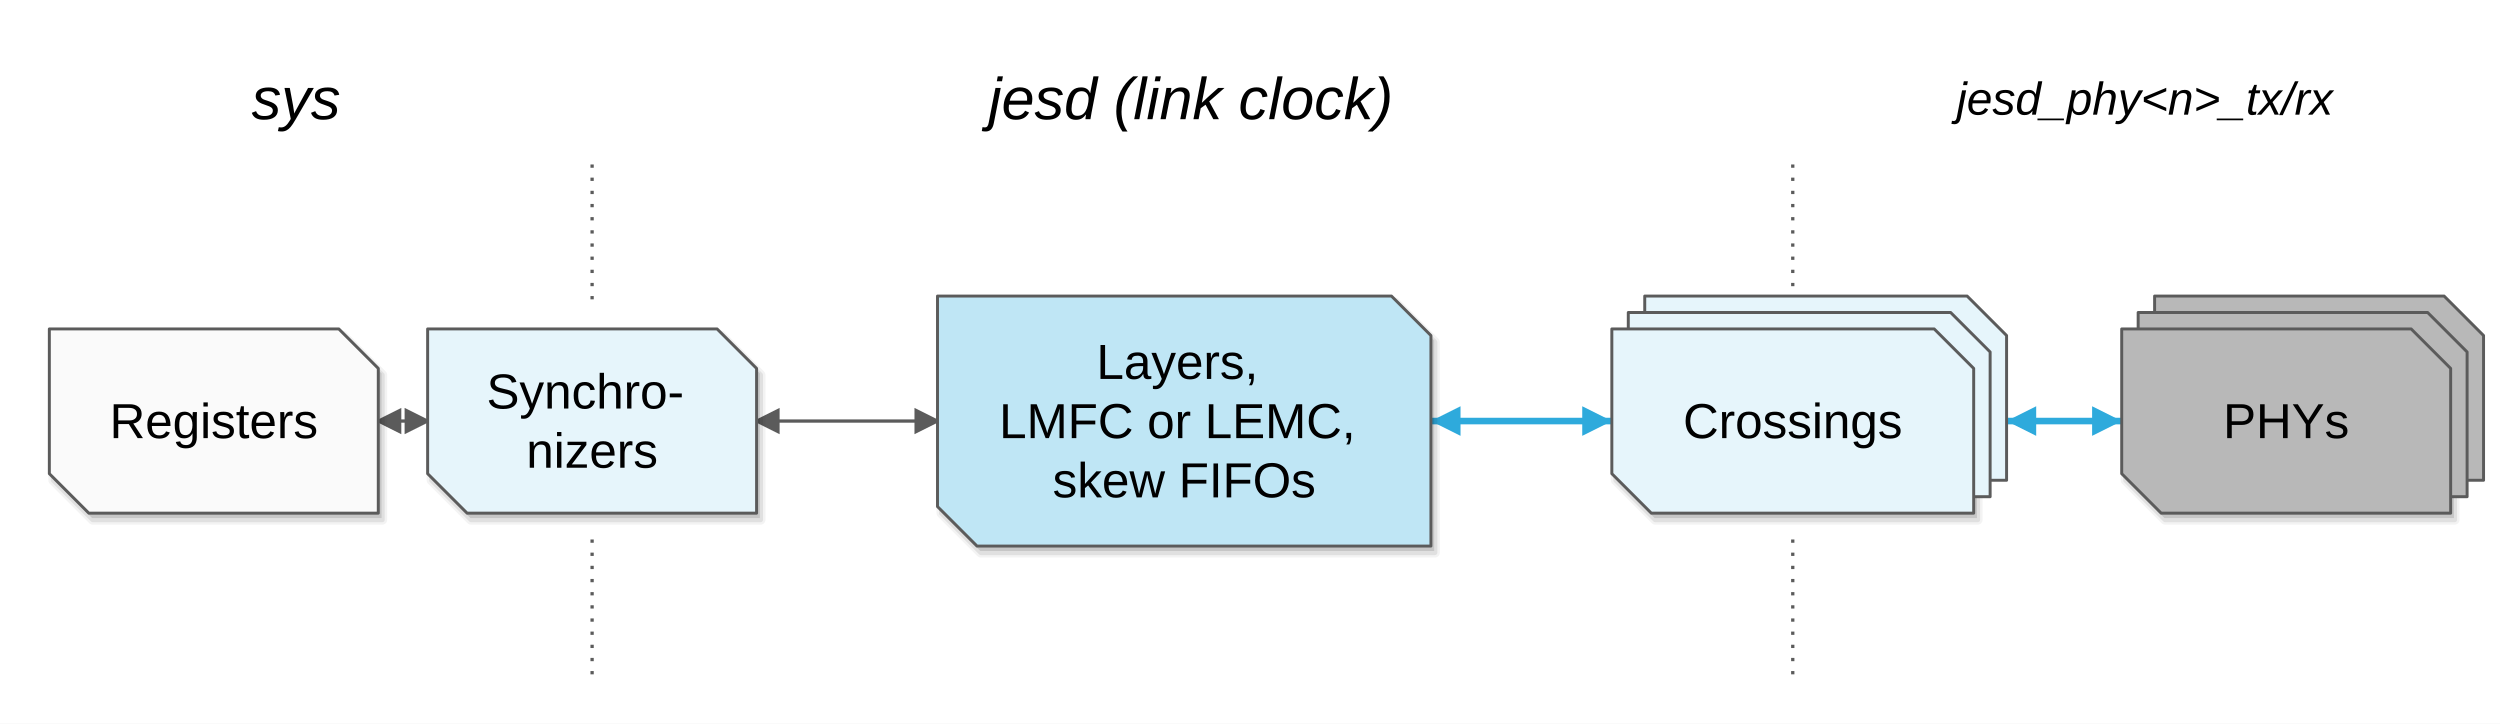
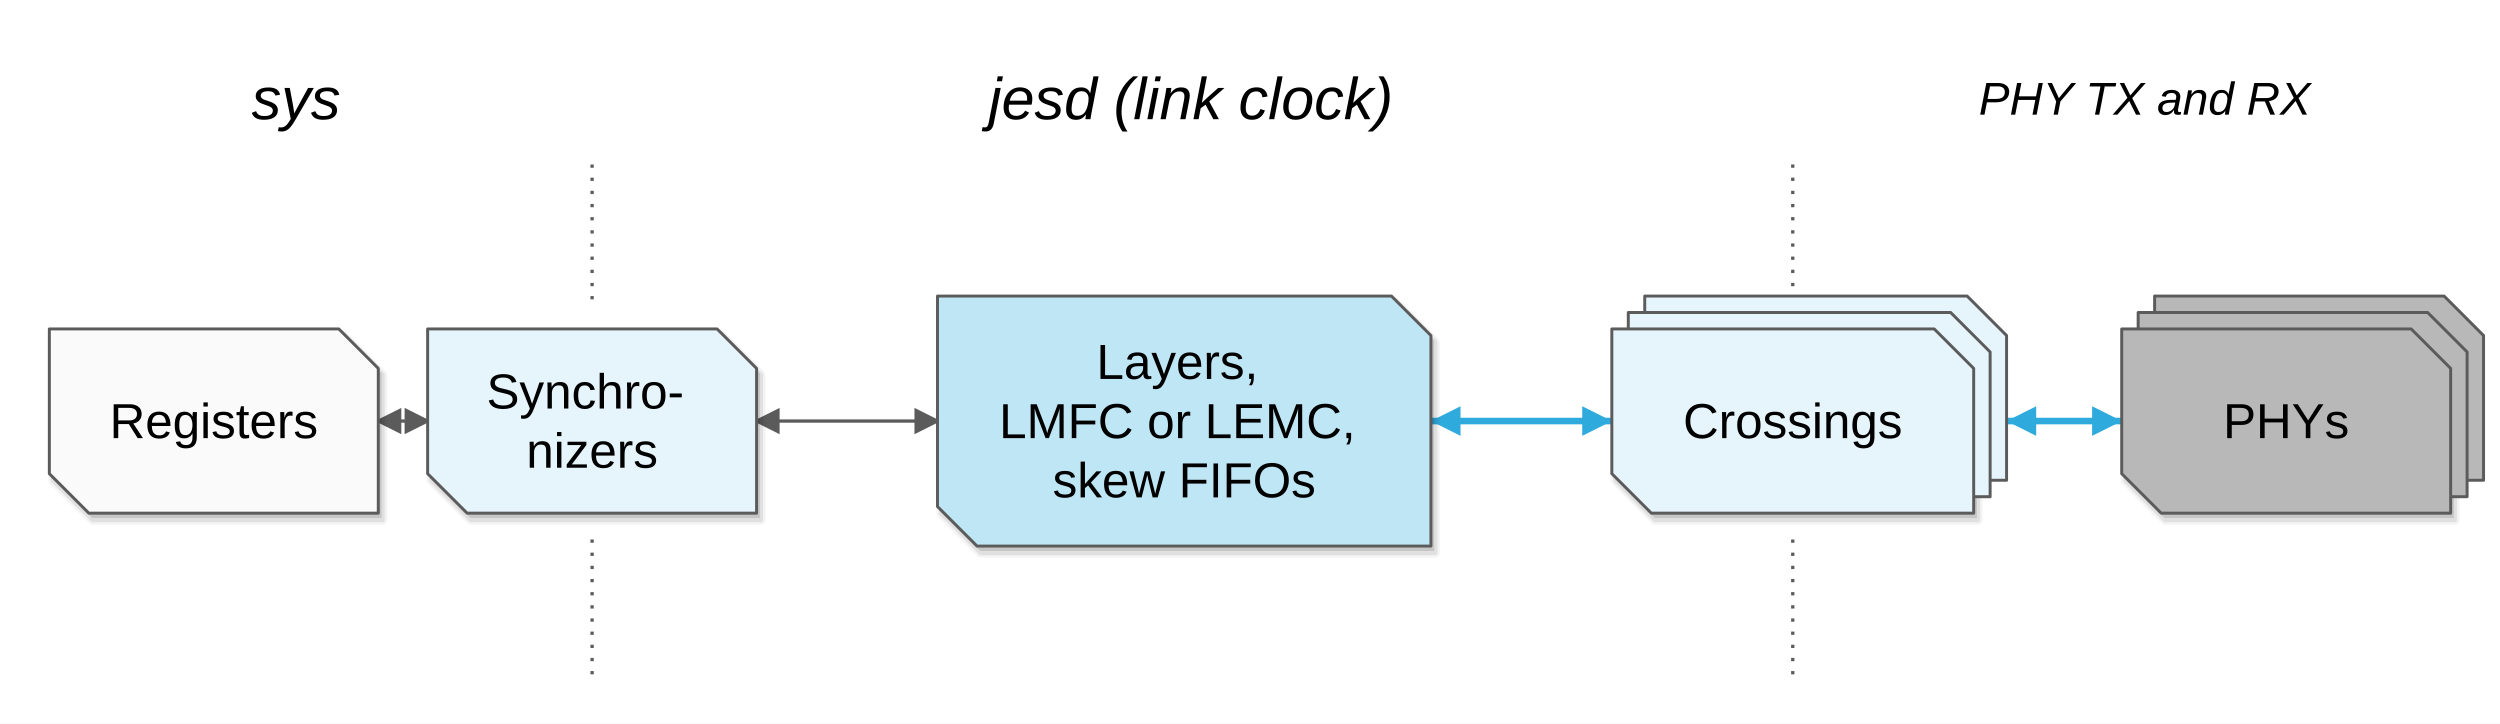
<svg xmlns="http://www.w3.org/2000/svg" width="760" height="220" viewBox="0 0 760 220">
  <defs>
    <marker id="arrow-ctrl" markerUnits="userSpaceOnUse" markerWidth="8" markerHeight="8" refX="7" refY="4" orient="auto">
      <path d="M0,0 L8,4 L0,8 Z" fill="#5b5b5b" />
    </marker>
    <marker id="arrow-ctrl-rev" markerUnits="userSpaceOnUse" markerWidth="8" markerHeight="8" refX="1" refY="4" orient="auto">
      <path d="M8,0 L0,4 L8,8 Z" fill="#5b5b5b" />
    </marker>
    <marker id="arrow-stream" markerUnits="userSpaceOnUse" markerWidth="9" markerHeight="9" refX="9" refY="4.5" orient="auto">
      <path d="M0,0 L9,4.5 L0,9 Z" fill="#606060" />
    </marker>
    <marker id="arrow-accent" markerUnits="userSpaceOnUse" markerWidth="9" markerHeight="9" refX="9" refY="4.5" orient="auto">
      <path d="M0,0 L9,4.5 L0,9 Z" fill="#2eaadc" />
    </marker>
    <marker id="arrow-accent-rev" markerUnits="userSpaceOnUse" markerWidth="9" markerHeight="9" refX="0" refY="4.5" orient="auto">
      <path d="M9,0 L0,4.5 L9,9 Z" fill="#2eaadc" />
    </marker>
    <marker id="arrow-stream-rev" markerUnits="userSpaceOnUse" markerWidth="9" markerHeight="9" refX="0" refY="4.5" orient="auto">
      <path d="M9,0 L0,4.5 L9,9 Z" fill="#606060" />
    </marker>
  </defs>
  <rect width="100%" height="100%" fill="#ffffff" />
  <polyline points="180,50 180,92" fill="none" stroke="#5b5b5b" stroke-width="1.0" stroke-dasharray="1,3" />
  <polyline points="180,164 180,205" fill="none" stroke="#5b5b5b" stroke-width="1.0" stroke-dasharray="1,3" />
  <polyline points="545,50 545,92" fill="none" stroke="#5b5b5b" stroke-width="1.0" stroke-dasharray="1,3" />
  <polyline points="545,164 545,205" fill="none" stroke="#5b5b5b" stroke-width="1.0" stroke-dasharray="1,3" />
  <polyline points="115,128 130,128" fill="none" stroke="#5b5b5b" stroke-width="1.0" marker-end="url(#arrow-ctrl)" marker-start="url(#arrow-ctrl-rev)" />
  <polyline points="230,128 285,128" fill="none" stroke="#5b5b5b" stroke-width="1.0" marker-end="url(#arrow-ctrl)" marker-start="url(#arrow-ctrl-rev)" />
  <polyline points="435,128 490,128" fill="none" stroke="#2eaadc" stroke-width="2.0" marker-end="url(#arrow-accent)" marker-start="url(#arrow-accent-rev)" />
  <polyline points="610,128 645,128" fill="none" stroke="#2eaadc" stroke-width="2.0" marker-end="url(#arrow-accent)" marker-start="url(#arrow-accent-rev)" />
  <g fill="#000000" stroke="#000000" stroke-width="3.0" opacity="0.05" stroke-linejoin="round" aria-hidden="true">
    <path d="M16.2,102 L104.2,102 L116.2,114 L116.2,158 Q116.2,158 116.2,158 L28.2,158 L16.2,146 L16.2,102 Q16.2,102 16.2,102 Z" />
  </g>
  <g fill="#000000" stroke="#000000" stroke-width="1.5" opacity="0.08" stroke-linejoin="round" aria-hidden="true">
    <path d="M16.2,102 L104.2,102 L116.2,114 L116.2,158 Q116.2,158 116.2,158 L28.2,158 L16.2,146 L16.2,102 Q16.2,102 16.2,102 Z" />
  </g>
  <g fill="#000000" stroke="#000000" stroke-width="0" opacity="0.12" stroke-linejoin="round" aria-hidden="true">
    <path d="M16,101.5 L104,101.5 L116,113.5 L116,157.5 Q116,157.5 116,157.5 L28,157.5 L16,145.5 L16,101.5 Q16,101.5 16,101.5 Z" />
  </g>
  <g fill="#fafafa" stroke="#5b5b5b" stroke-width="0.9" stroke-linejoin="round">
    <path d="M15,100 L103,100 L115,112 L115,156 Q115,156 115,156 L27,156 L15,144 L15,100 Q15,100 15,100 Z" />
  </g>
  <text x="65" y="128" font-family="Carlito, Calibri, 'Liberation Sans', Arial, sans-serif" font-size="15" fill="#000000" text-anchor="middle" dominant-baseline="central">
    <tspan x="65" dy="0">Registers</tspan>
  </text>
  <g fill="#000000" stroke="#000000" stroke-width="3.0" opacity="0.05" stroke-linejoin="round" aria-hidden="true">
    <path d="M131.2,102 L219.2,102 L231.2,114 L231.2,158 Q231.2,158 231.2,158 L143.2,158 L131.2,146 L131.2,102 Q131.2,102 131.2,102 Z" />
  </g>
  <g fill="#000000" stroke="#000000" stroke-width="1.5" opacity="0.08" stroke-linejoin="round" aria-hidden="true">
    <path d="M131.2,102 L219.2,102 L231.2,114 L231.2,158 Q231.2,158 231.2,158 L143.2,158 L131.2,146 L131.2,102 Q131.2,102 131.2,102 Z" />
  </g>
  <g fill="#000000" stroke="#000000" stroke-width="0" opacity="0.12" stroke-linejoin="round" aria-hidden="true">
    <path d="M131,101.5 L219,101.5 L231,113.5 L231,157.5 Q231,157.5 231,157.5 L143,157.5 L131,145.5 L131,101.5 Q131,101.5 131,101.5 Z" />
  </g>
  <g fill="#e6f5fb" stroke="#5b5b5b" stroke-width="0.9" stroke-linejoin="round">
    <path d="M130,100 L218,100 L230,112 L230,156 Q230,156 230,156 L142,156 L130,144 L130,100 Q130,100 130,100 Z" />
  </g>
  <text x="180" y="119" font-family="Carlito, Calibri, 'Liberation Sans', Arial, sans-serif" font-size="15" fill="#000000" text-anchor="middle" dominant-baseline="central">
    <tspan x="180" dy="0">Synchro-</tspan>
    <tspan x="180" dy="18">nizers</tspan>
  </text>
  <g fill="#000000" stroke="#000000" stroke-width="3.0" opacity="0.05" stroke-linejoin="round" aria-hidden="true">
    <path d="M286.2,92 L424.2,92 L436.2,104 L436.2,168 Q436.2,168 436.2,168 L298.2,168 L286.2,156 L286.2,92 Q286.2,92 286.2,92 Z" />
  </g>
  <g fill="#000000" stroke="#000000" stroke-width="1.5" opacity="0.08" stroke-linejoin="round" aria-hidden="true">
    <path d="M286.2,92 L424.2,92 L436.2,104 L436.2,168 Q436.2,168 436.2,168 L298.2,168 L286.2,156 L286.2,92 Q286.2,92 286.2,92 Z" />
  </g>
  <g fill="#000000" stroke="#000000" stroke-width="0" opacity="0.12" stroke-linejoin="round" aria-hidden="true">
    <path d="M286,91.5 L424,91.5 L436,103.5 L436,167.5 Q436,167.5 436,167.5 L298,167.5 L286,155.5 L286,91.5 Q286,91.5 286,91.5 Z" />
  </g>
  <g fill="#bfe6f5" stroke="#5b5b5b" stroke-width="0.9" stroke-linejoin="round">
    <path d="M285,90 L423,90 L435,102 L435,166 Q435,166 435,166 L297,166 L285,154 L285,90 Q285,90 285,90 Z" />
  </g>
  <text x="360" y="110" font-family="Carlito, Calibri, 'Liberation Sans', Arial, sans-serif" font-size="15" fill="#000000" text-anchor="middle" dominant-baseline="central">
    <tspan x="360" dy="0">Layers,</tspan>
    <tspan x="360" dy="18">LMFC or LEMC,</tspan>
    <tspan x="360" dy="18">skew FIFOs</tspan>
  </text>
  <g fill="#000000" stroke="#000000" stroke-width="3.0" opacity="0.05" stroke-linejoin="round" aria-hidden="true">
    <path d="M491.2,102 L589.2,102 L601.2,114 L601.2,158 Q601.2,158 601.2,158 L503.2,158 L491.2,146 L491.2,102 Q491.2,102 491.2,102 Z" />
  </g>
  <g fill="#000000" stroke="#000000" stroke-width="1.5" opacity="0.08" stroke-linejoin="round" aria-hidden="true">
    <path d="M491.2,102 L589.2,102 L601.2,114 L601.2,158 Q601.2,158 601.2,158 L503.2,158 L491.2,146 L491.2,102 Q491.2,102 491.2,102 Z" />
  </g>
  <g fill="#000000" stroke="#000000" stroke-width="0" opacity="0.12" stroke-linejoin="round" aria-hidden="true">
    <path d="M491,101.5 L589,101.5 L601,113.5 L601,157.5 Q601,157.5 601,157.5 L503,157.5 L491,145.5 L491,101.5 Q491,101.5 491,101.5 Z" />
  </g>
  <g fill="#e6f5fb" stroke="#5b5b5b" stroke-width="0.9" stroke-linejoin="round">
    <path d="M500,90 L598,90 L610,102 L610,146 Q610,146 610,146 L512,146 L500,134 L500,90 Q500,90 500,90 Z" />
    <path d="M495,95 L593,95 L605,107 L605,151 Q605,151 605,151 L507,151 L495,139 L495,95 Q495,95 495,95 Z" />
    <path d="M490,100 L588,100 L600,112 L600,156 Q600,156 600,156 L502,156 L490,144 L490,100 Q490,100 490,100 Z" />
  </g>
  <text x="545" y="128" font-family="Carlito, Calibri, 'Liberation Sans', Arial, sans-serif" font-size="15" fill="#000000" text-anchor="middle" dominant-baseline="central">
    <tspan x="545" dy="0">Crossings</tspan>
  </text>
  <g fill="#000000" stroke="#000000" stroke-width="3.0" opacity="0.05" stroke-linejoin="round" aria-hidden="true">
    <path d="M646.2,102 L734.2,102 L746.2,114 L746.2,158 Q746.2,158 746.2,158 L658.2,158 L646.2,146 L646.2,102 Q646.2,102 646.2,102 Z" />
  </g>
  <g fill="#000000" stroke="#000000" stroke-width="1.5" opacity="0.08" stroke-linejoin="round" aria-hidden="true">
    <path d="M646.2,102 L734.2,102 L746.2,114 L746.2,158 Q746.2,158 746.2,158 L658.2,158 L646.2,146 L646.2,102 Q646.2,102 646.2,102 Z" />
  </g>
  <g fill="#000000" stroke="#000000" stroke-width="0" opacity="0.12" stroke-linejoin="round" aria-hidden="true">
    <path d="M646,101.5 L734,101.5 L746,113.5 L746,157.5 Q746,157.5 746,157.5 L658,157.5 L646,145.5 L646,101.5 Q646,101.5 646,101.5 Z" />
  </g>
  <g fill="#b8b8b8" stroke="#5b5b5b" stroke-width="0.9" stroke-linejoin="round">
    <path d="M655,90 L743,90 L755,102 L755,146 Q755,146 755,146 L667,146 L655,134 L655,90 Q655,90 655,90 Z" />
    <path d="M650,95 L738,95 L750,107 L750,151 Q750,151 750,151 L662,151 L650,139 L650,95 Q650,95 650,95 Z" />
    <path d="M645,100 L733,100 L745,112 L745,156 Q745,156 745,156 L657,156 L645,144 L645,100 Q645,100 645,100 Z" />
  </g>
  <text x="695" y="128" font-family="Carlito, Calibri, 'Liberation Sans', Arial, sans-serif" font-size="15" fill="#000000" text-anchor="middle" dominant-baseline="central">
    <tspan x="695" dy="0">PHYs</tspan>
  </text>
  <text x="90" y="30" font-family="Carlito, Calibri, 'Liberation Sans', Arial, sans-serif" font-size="18" fill="#000000" text-anchor="middle" font-style="italic" dominant-baseline="central">
    <tspan x="90" dy="0">sys</tspan>
  </text>
  <text x="362" y="30" font-family="Carlito, Calibri, 'Liberation Sans', Arial, sans-serif" font-size="18" fill="#000000" text-anchor="middle" font-style="italic" dominant-baseline="central">
    <tspan x="362" dy="0">jesd (link clock)</tspan>
  </text>
  <text x="652" y="30" font-family="Carlito, Calibri, 'Liberation Sans', Arial, sans-serif" font-size="14" fill="#000000" text-anchor="middle" font-style="italic" dominant-baseline="central">
-     <tspan x="652" dy="0">jesd_phy&lt;n&gt;_tx/rx</tspan>
+     <tspan x="652" dy="0">PHY TX and RX</tspan>
  </text>
</svg>
